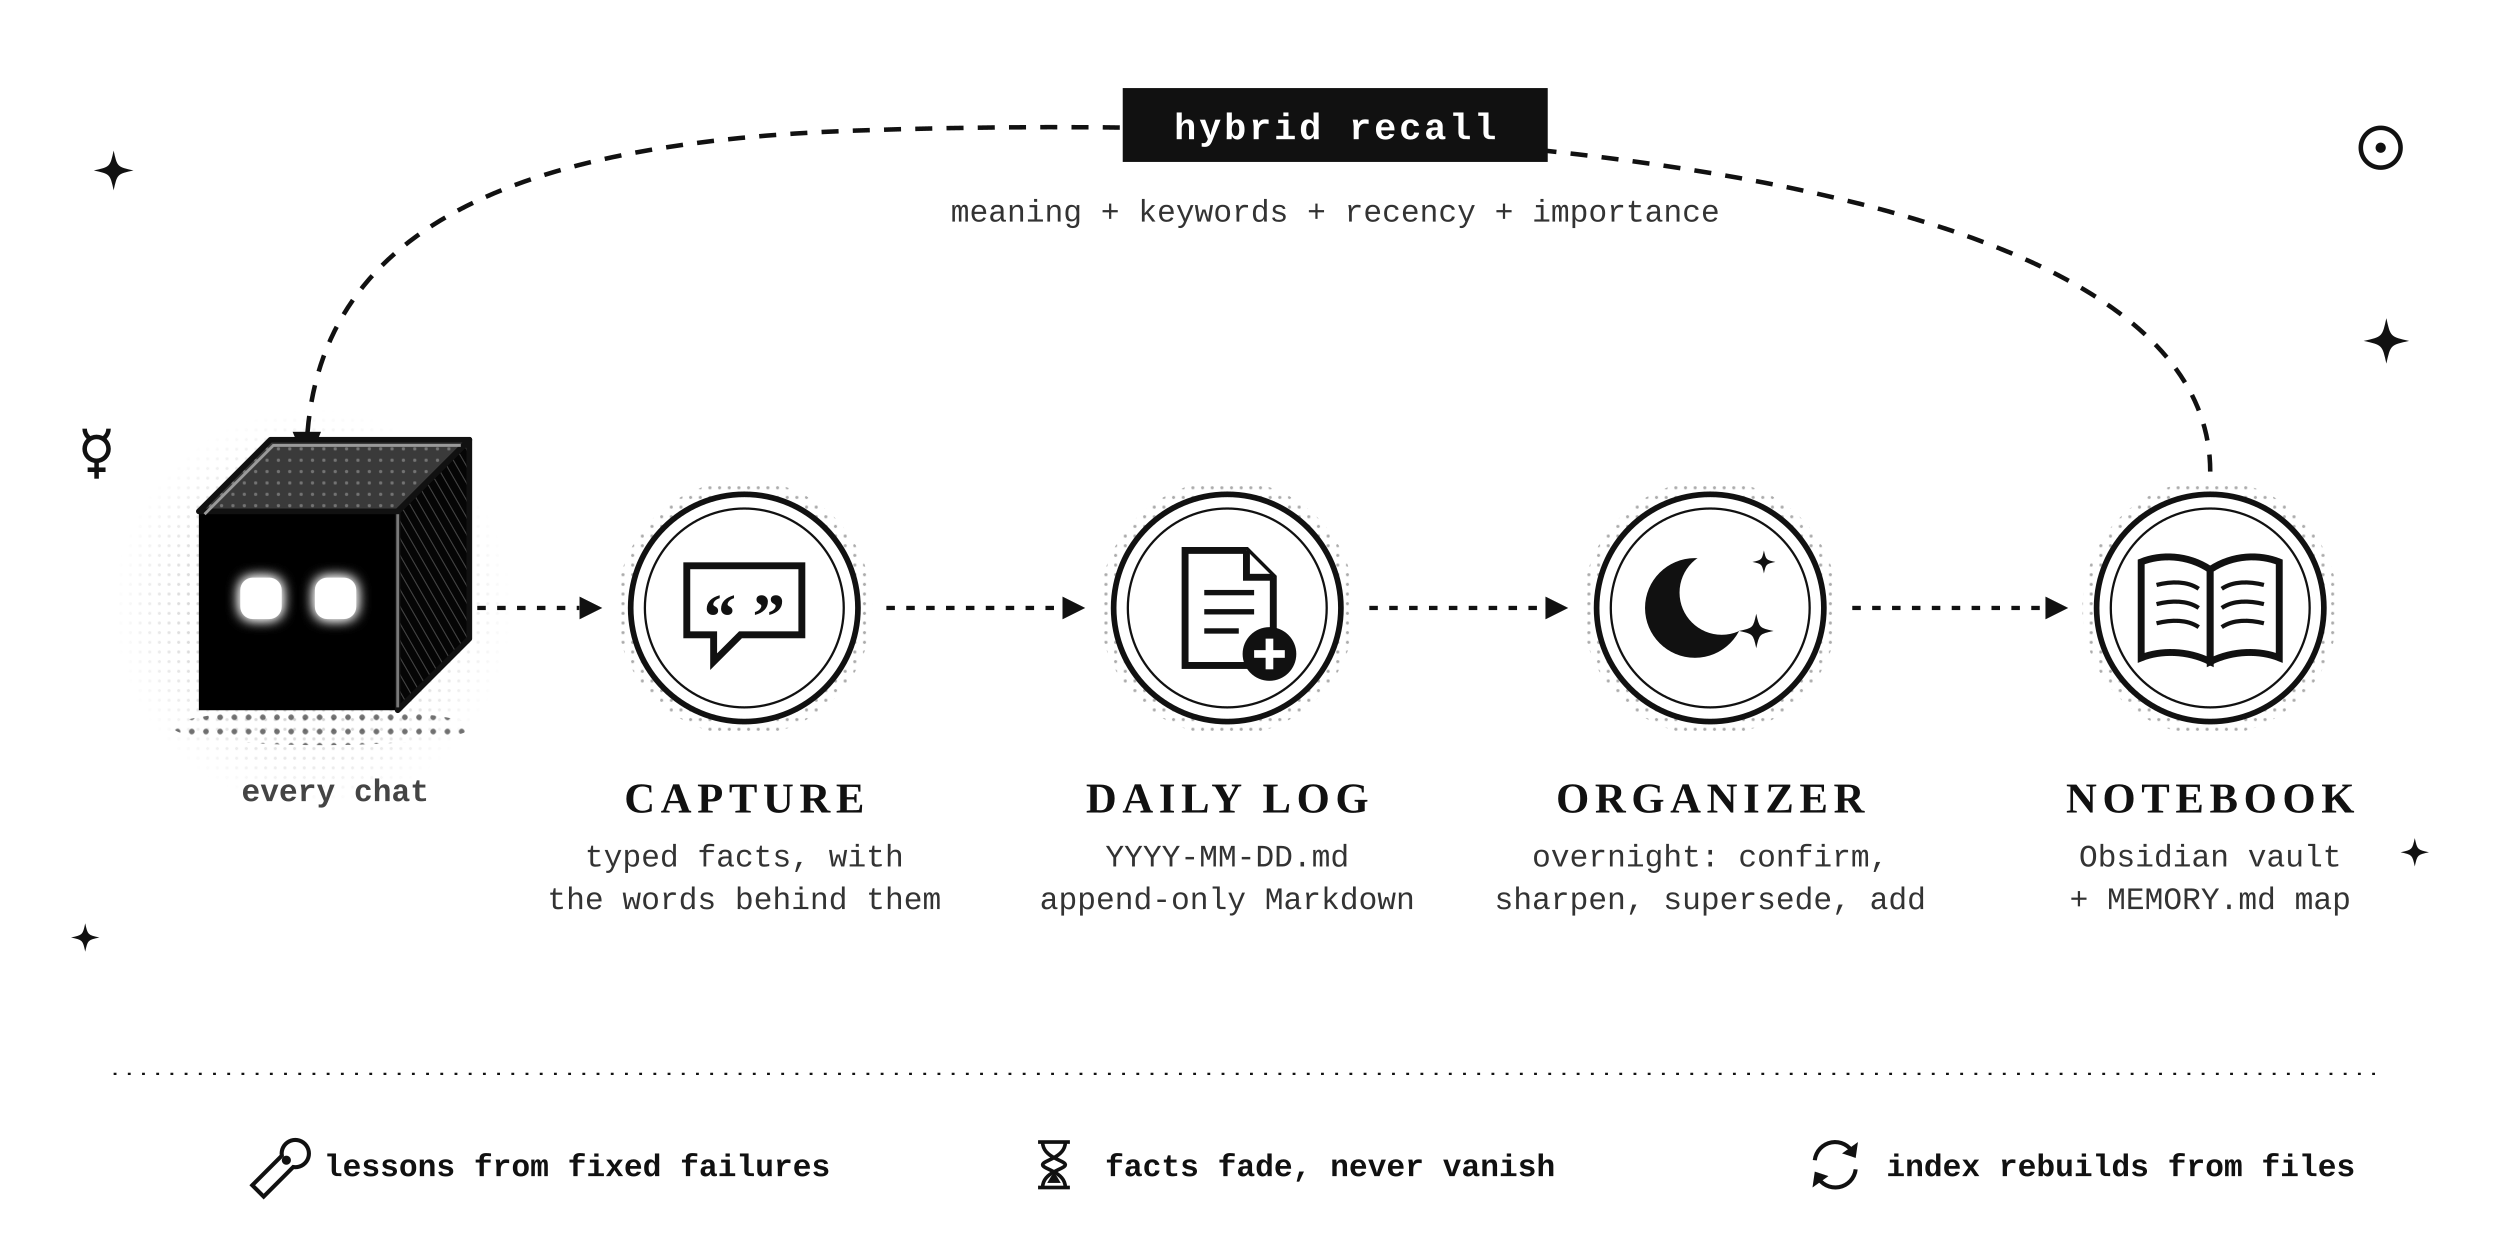
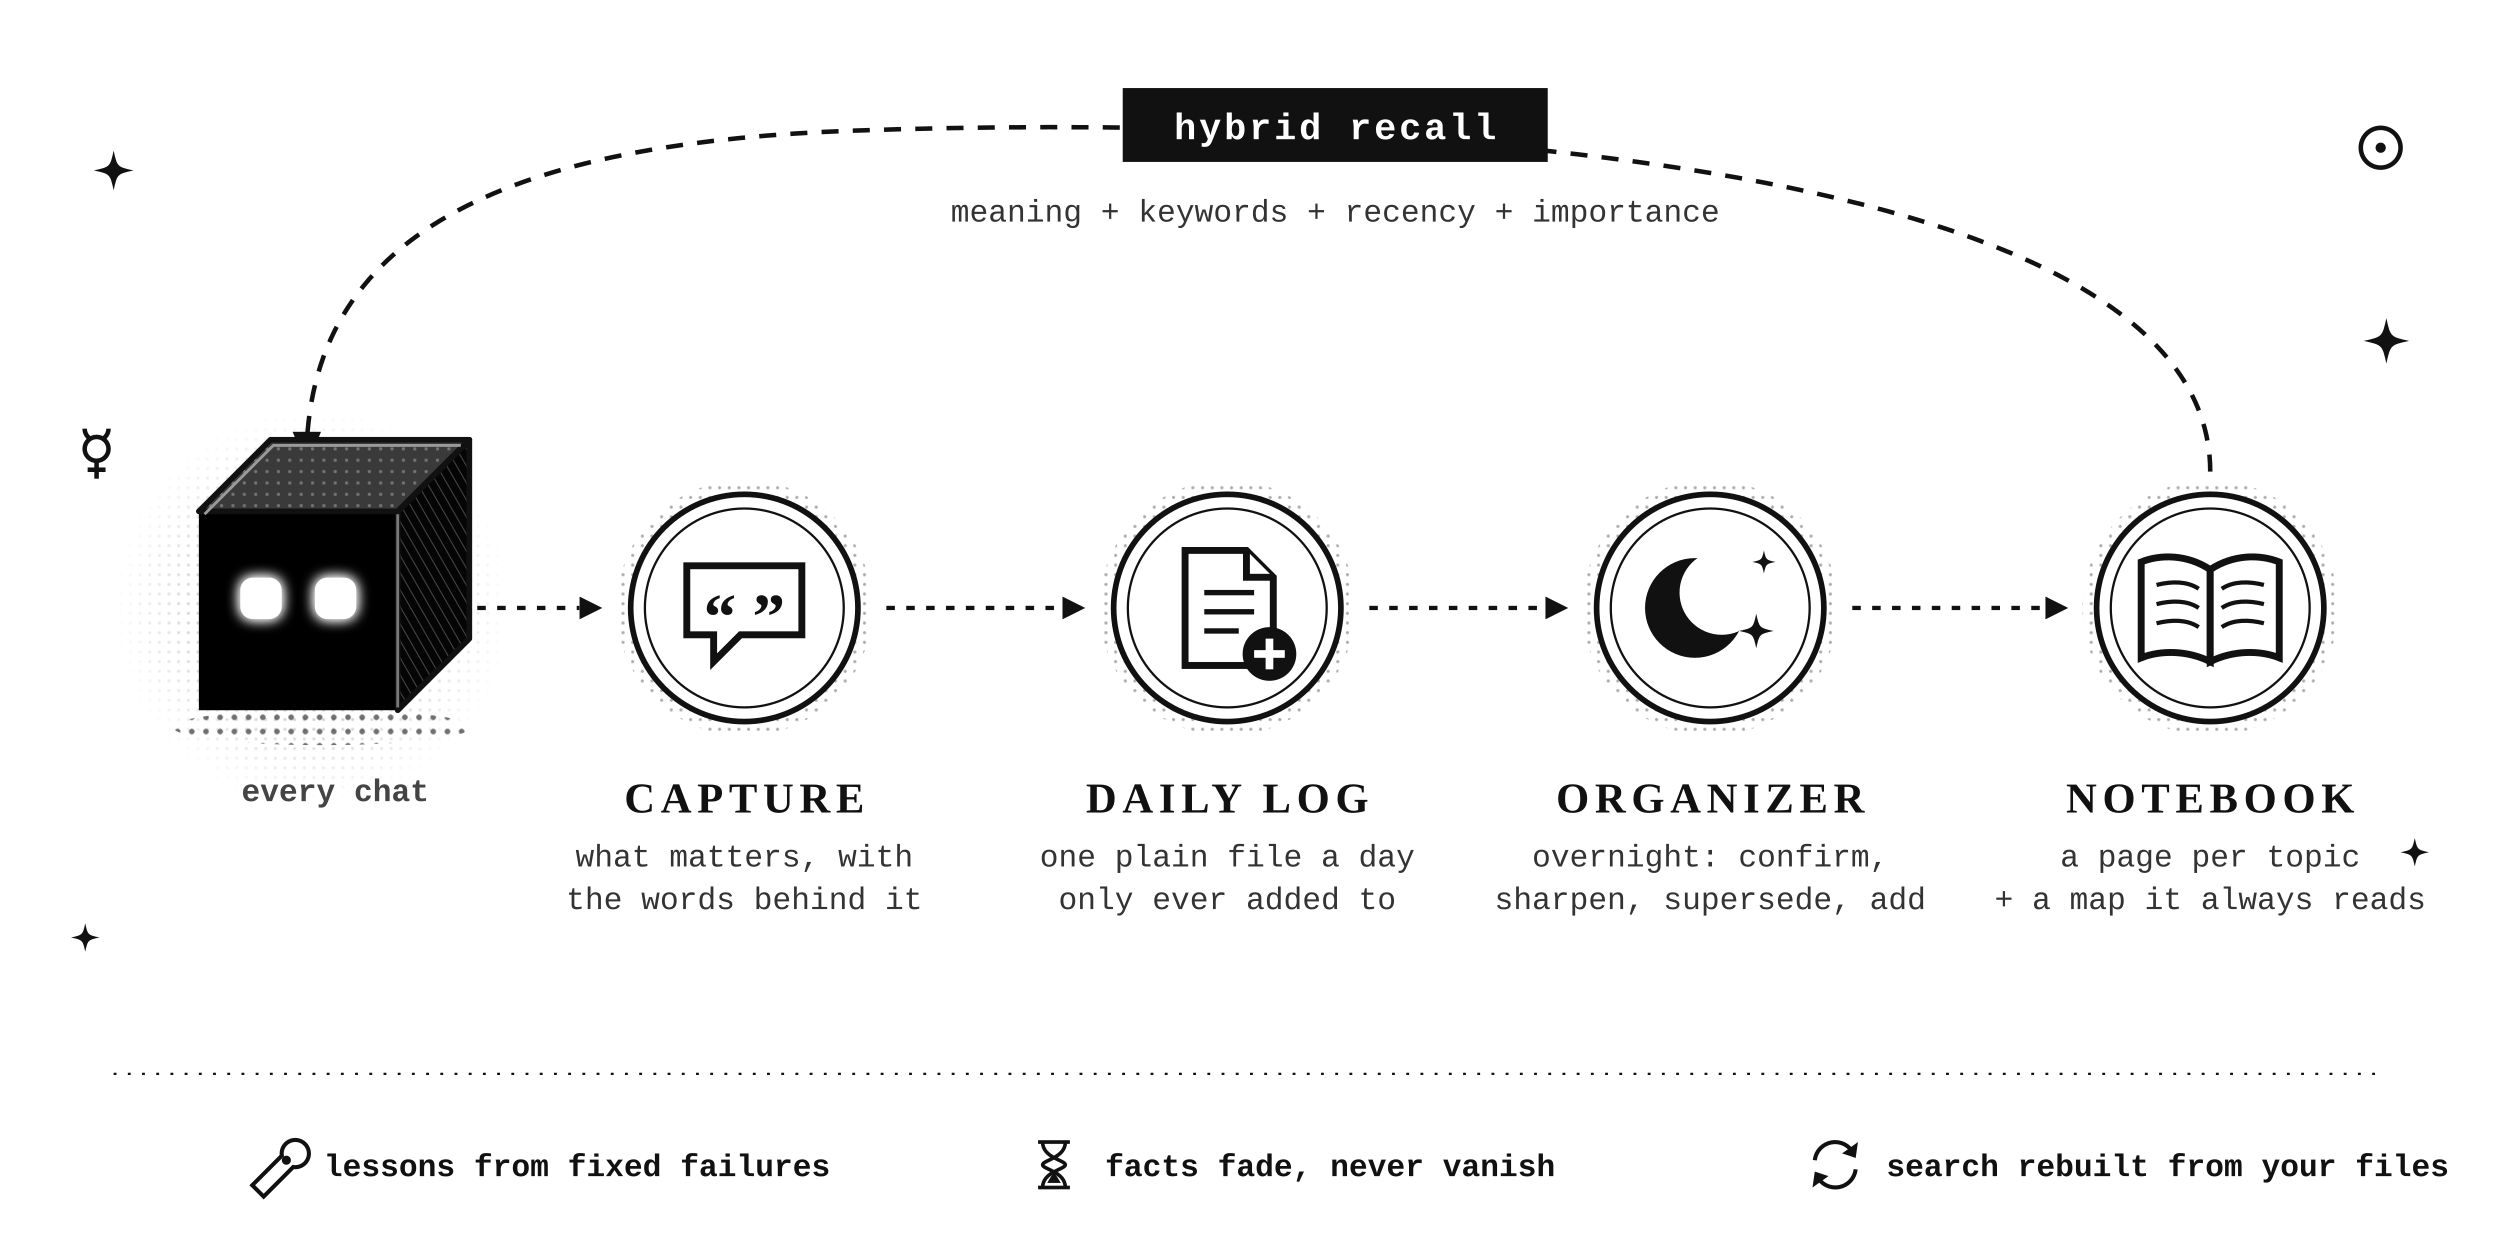
<svg xmlns="http://www.w3.org/2000/svg" width="880" height="440" viewBox="0 0 880 440" role="img" aria-label="Suzent's memory pipeline. Each chat's facts are captured with the words they came from, appended to a dated Markdown log, folded overnight by the organizer into an Obsidian-compatible notebook with a MEMORY.md map, and recalled in every chat by hybrid search over meaning, keywords, recency and importance. Lessons come from failures that were fixed; facts fade instead of being deleted; the search index rebuilds from the files.">
  <defs>
    <pattern id="dots" width="5" height="5" patternUnits="userSpaceOnUse">
      <circle cx="2.5" cy="2.5" r="1" fill="#111111" />
    </pattern>
    <pattern id="dotsf" width="3.4" height="3.4" patternUnits="userSpaceOnUse">
      <circle cx="1.7" cy="1.7" r="0.55" fill="#111111" />
    </pattern>
    <pattern id="hatch" width="4" height="4" patternUnits="userSpaceOnUse" patternTransform="rotate(45)">
      <path d="M0 0V4" stroke="#111111" stroke-width="1.1" />
    </pattern>
    <pattern id="hatchw" width="3" height="3" patternUnits="userSpaceOnUse" patternTransform="rotate(-30)">
      <path d="M0 0V3" stroke="#FFFFFF" stroke-width="0.5" stroke-opacity="0.35" />
    </pattern>
    <pattern id="dotsw" width="4" height="4" patternUnits="userSpaceOnUse">
      <circle cx="2" cy="2" r="0.6" fill="#FFFFFF" fill-opacity="0.28" />
    </pattern>
    <radialGradient id="fade">
      <stop offset="0" stop-color="#fff" stop-opacity="0.9" />
      <stop offset="0.55" stop-color="#fff" stop-opacity="0.35" />
      <stop offset="1" stop-color="#fff" stop-opacity="0" />
    </radialGradient>
    <mask id="halo" maskContentUnits="objectBoundingBox">
      <rect width="1" height="1" fill="url(#fade)" />
    </mask>
    <filter id="glow" x="-150%" y="-150%" width="400%" height="400%">
      <feGaussianBlur stdDeviation="2.2" result="b" />
      <feMerge>
        <feMergeNode in="b" />
        <feMergeNode in="b" />
        <feMergeNode in="SourceGraphic" />
      </feMerge>
    </filter>
  </defs>
  <rect width="880" height="440" fill="#FFFFFF" />
  <path d="M168.0 214.0L204.0 214.0" stroke="#111111" stroke-width="1.5" stroke-dasharray="3 4" />
  <path d="M212.0 214.0L204.0 210.0L204.0 218.0Z" fill="#111111" />
  <path d="M312.0 214.0L374.0 214.0" stroke="#111111" stroke-width="1.5" stroke-dasharray="3 4" />
  <path d="M382.0 214.0L374.0 210.0L374.0 218.0Z" fill="#111111" />
  <path d="M482.0 214.0L544.0 214.0" stroke="#111111" stroke-width="1.5" stroke-dasharray="3 4" />
  <path d="M552.0 214.0L544.0 210.0L544.0 218.0Z" fill="#111111" />
  <path d="M652.0 214.0L720.0 214.0" stroke="#111111" stroke-width="1.5" stroke-dasharray="3 4" />
  <path d="M728.0 214.0L720.0 210.0L720.0 218.0Z" fill="#111111" />
  <path d="M778 166C778 52 470 40 300 46C190 50 112 76 108 156" fill="none" stroke="#111111" stroke-width="1.6" stroke-dasharray="6 5" />
  <path d="M108 164L103 152L113 152Z" fill="#111111" />
  <circle r="4.5" fill="#111111" opacity="0">
    <animateMotion dur="6s" begin="0s" repeatCount="indefinite" path="M150 214H778" />
    <animate attributeName="opacity" values="0;1;1;0" keyTimes="0;0.1;0.85;1" dur="6s" begin="0s" repeatCount="indefinite" />
  </circle>
  <circle r="4.5" fill="#111111" opacity="0">
    <animateMotion dur="6s" begin="3s" repeatCount="indefinite" path="M778 166C778 52 470 40 300 46C190 50 112 76 108 156" />
    <animate attributeName="opacity" values="0;1;1;0" keyTimes="0;0.1;0.85;1" dur="6s" begin="3s" repeatCount="indefinite" />
  </circle>
  <rect x="395.2" y="31" width="149.6" height="26" fill="#111111" />
  <text x="470.0" y="49.0" font-family="SFMono-Regular, Menlo, Consolas, 'Liberation Mono', monospace" font-size="13" font-weight="700" fill="#FFFFFF" text-anchor="middle" letter-spacing="1">hybrid recall</text>
  <text x="470.0" y="78.0" font-family="SFMono-Regular, Menlo, Consolas, 'Liberation Mono', monospace" font-size="11" font-weight="400" fill="#333333" text-anchor="middle">meaning + keywords + recency + importance</text>
  <circle cx="110" cy="214" r="70" fill="url(#dotsf)" mask="url(#halo)" opacity="0.55" />
  <ellipse cx="113.4" cy="256" rx="52.5" ry="6.3" fill="url(#dots)" opacity="0.6" />
  <path d="M70 180L95.2 154.8L165.2 154.8L140 180Z" fill="#3A3A3A" />
  <path d="M70 180L95.2 154.8L165.2 154.8L140 180Z" fill="url(#dotsw)" />
  <path d="M140 180L165.2 154.8L165.2 224.8L140 250Z" fill="#050505" />
  <path d="M140 180L165.2 154.8L165.2 224.8L140 250Z" fill="url(#hatchw)" />
  <rect x="70" y="180" width="70" height="70" fill="#000000" />
  <path d="M70 180L95.2 154.8L165.2 154.8L140 180Z" fill="none" stroke="#111111" stroke-width="2" stroke-linejoin="round" />
  <path d="M140 180L165.2 154.8L165.2 224.8L140 250Z" fill="none" stroke="#111111" stroke-width="2" stroke-linejoin="round" />
  <path d="M72 181L96.2 156.8L162.2 156.8" stroke="#9A9A9A" stroke-width="1" fill="none" />
  <path d="M140 181V249" stroke="#7A7A7A" stroke-width="1" />
  <rect x="84.58" y="203.33" width="14.58" height="14.58" rx="4.38" fill="#FFFFFF" filter="url(#glow)">
    <animate attributeName="height" values="14.58;14.58;1.46;14.58;14.58" keyTimes="0;0.9;0.93;0.96;1" dur="5s" begin="0.6s" repeatCount="indefinite" />
    <animate attributeName="y" values="203.33;203.33;209.90;203.33;203.33" keyTimes="0;0.9;0.93;0.96;1" dur="5s" begin="0.6s" repeatCount="indefinite" />
  </rect>
  <rect x="110.83" y="203.33" width="14.58" height="14.58" rx="4.38" fill="#FFFFFF" filter="url(#glow)">
    <animate attributeName="height" values="14.58;14.58;1.46;14.58;14.58" keyTimes="0;0.9;0.93;0.96;1" dur="5s" begin="0.6s" repeatCount="indefinite" />
    <animate attributeName="y" values="203.33;203.33;209.90;203.33;203.33" keyTimes="0;0.9;0.93;0.96;1" dur="5s" begin="0.6s" repeatCount="indefinite" />
  </rect>
  <text x="118.0" y="282.0" font-family="SFMono-Regular, Menlo, Consolas, 'Liberation Mono', monospace" font-size="11" font-weight="700" fill="#444444" text-anchor="middle">every chat</text>
  <circle cx="262" cy="214" r="45" fill="url(#dotsf)" opacity="0.35" />
  <circle cx="262" cy="214" r="40" fill="#FFFFFF" stroke="#111111" stroke-width="2" />
  <circle cx="262" cy="214" r="35" fill="none" stroke="#111111" stroke-width="0.8" />
  <g transform="translate(262 214) scale(1.35)">
    <path d="M-15 -11H15V7H-1L-8 14V7H-15Z" stroke="#111111" stroke-width="1.8" fill="#FFFFFF" />
    <text x="0.0" y="8.0" font-family="Rockwell, 'Roboto Slab', 'Clarendon', Georgia, 'Times New Roman', serif" font-size="17" font-weight="700" fill="#111111" text-anchor="middle">“ ”</text>
  </g>
  <text x="262.0" y="286.0" font-family="Rockwell, 'Roboto Slab', 'Clarendon', Georgia, 'Times New Roman', serif" font-size="15" font-weight="700" fill="#111111" text-anchor="middle" letter-spacing="2">CAPTURE</text>
-   <text x="262.0" y="305.0" font-family="SFMono-Regular, Menlo, Consolas, 'Liberation Mono', monospace" font-size="11" font-weight="400" fill="#333333" text-anchor="middle">typed facts, with</text>
-   <text x="262.0" y="320.0" font-family="SFMono-Regular, Menlo, Consolas, 'Liberation Mono', monospace" font-size="11" font-weight="400" fill="#333333" text-anchor="middle">the words behind them</text>
+   <text x="262.0" y="305.0" font-family="SFMono-Regular, Menlo, Consolas, 'Liberation Mono', monospace" font-size="11" font-weight="400" fill="#333333" text-anchor="middle">what matters, with</text>
+   <text x="262.0" y="320.0" font-family="SFMono-Regular, Menlo, Consolas, 'Liberation Mono', monospace" font-size="11" font-weight="400" fill="#333333" text-anchor="middle">the words behind it</text>
  <circle cx="432" cy="214" r="45" fill="url(#dotsf)" opacity="0.35" />
  <circle cx="432" cy="214" r="40" fill="#FFFFFF" stroke="#111111" stroke-width="2" />
  <circle cx="432" cy="214" r="35" fill="none" stroke="#111111" stroke-width="0.8" />
  <g transform="translate(432 214) scale(1.35)">
    <path d="M-11 -15H5L12 -8V15H-11Z" stroke="#111111" stroke-width="1.8" fill="#FFFFFF" />
    <path d="M5 -15V-8H12" stroke="#111111" stroke-width="1.8" fill="#FFFFFF" />
    <path d="M-6 -4H7M-6 1H7M-6 6H3" stroke="#111111" stroke-width="1.4" />
    <circle cx="11" cy="12" r="7" fill="#111111" />
    <path d="M11 8V16M7 12H15" stroke="#FFFFFF" stroke-width="2" />
  </g>
  <text x="432.0" y="286.0" font-family="Rockwell, 'Roboto Slab', 'Clarendon', Georgia, 'Times New Roman', serif" font-size="15" font-weight="700" fill="#111111" text-anchor="middle" letter-spacing="2">DAILY LOG</text>
-   <text x="432.0" y="305.0" font-family="SFMono-Regular, Menlo, Consolas, 'Liberation Mono', monospace" font-size="11" font-weight="400" fill="#333333" text-anchor="middle">YYYY-MM-DD.md</text>
-   <text x="432.0" y="320.0" font-family="SFMono-Regular, Menlo, Consolas, 'Liberation Mono', monospace" font-size="11" font-weight="400" fill="#333333" text-anchor="middle">append-only Markdown</text>
+   <text x="432.0" y="305.0" font-family="SFMono-Regular, Menlo, Consolas, 'Liberation Mono', monospace" font-size="11" font-weight="400" fill="#333333" text-anchor="middle">one plain file a day</text>
+   <text x="432.0" y="320.0" font-family="SFMono-Regular, Menlo, Consolas, 'Liberation Mono', monospace" font-size="11" font-weight="400" fill="#333333" text-anchor="middle">only ever added to</text>
  <circle cx="602" cy="214" r="45" fill="url(#dotsf)" opacity="0.35" />
  <circle cx="602" cy="214" r="40" fill="#FFFFFF" stroke="#111111" stroke-width="2" />
  <circle cx="602" cy="214" r="35" fill="none" stroke="#111111" stroke-width="0.8" />
  <g transform="translate(602 214) scale(1.35)">
    <circle cx="-4" cy="0" r="13" fill="#111111" />
    <circle cx="3" cy="-4" r="11" fill="#FFFFFF" />
    <path d="M12 1.5C12.81 5.19 12.81 5.19 16.5 6C12.81 6.81 12.81 6.81 12 10.5C11.19 6.81 11.19 6.81 7.5 6C11.19 5.19 11.19 5.19 12 1.5Z" fill="#111111">
      <animate attributeName="opacity" values="1;0.15;1" dur="2.6s" begin="0.3s" repeatCount="indefinite" />
    </path>
    <path d="M14 -15C14.54 -12.54 14.54 -12.54 17 -12C14.54 -11.46 14.54 -11.46 14 -9C13.46 -11.46 13.46 -11.46 11 -12C13.46 -12.54 13.46 -12.54 14 -15Z" fill="#111111">
      <animate attributeName="opacity" values="1;0.15;1" dur="3.1s" begin="1.1s" repeatCount="indefinite" />
    </path>
  </g>
  <text x="602.0" y="286.0" font-family="Rockwell, 'Roboto Slab', 'Clarendon', Georgia, 'Times New Roman', serif" font-size="15" font-weight="700" fill="#111111" text-anchor="middle" letter-spacing="2">ORGANIZER</text>
  <text x="602.0" y="305.0" font-family="SFMono-Regular, Menlo, Consolas, 'Liberation Mono', monospace" font-size="11" font-weight="400" fill="#333333" text-anchor="middle">overnight: confirm,</text>
  <text x="602.0" y="320.0" font-family="SFMono-Regular, Menlo, Consolas, 'Liberation Mono', monospace" font-size="11" font-weight="400" fill="#333333" text-anchor="middle">sharpen, supersede, add</text>
  <circle cx="778" cy="214" r="45" fill="url(#dotsf)" opacity="0.35" />
  <circle cx="778" cy="214" r="40" fill="#FFFFFF" stroke="#111111" stroke-width="2" />
  <circle cx="778" cy="214" r="35" fill="none" stroke="#111111" stroke-width="0.8" />
  <g transform="translate(778 214) scale(1.35)">
    <path d="M0 -10C-6 -14 -13 -14 -18 -12V13C-13 11 -6 11 0 14Z" stroke="#111111" stroke-width="1.8" fill="#FFFFFF" />
    <path d="M0 -10C6 -14 13 -14 18 -12V13C13 11 6 11 0 14Z" stroke="#111111" stroke-width="1.8" fill="#FFFFFF" />
    <path d="M-14 -6C-10 -7 -6 -7 -3 -5M-14 -1C-10 -2 -6 -2 -3 0M-14 4C-10 3 -6 3 -3 5" stroke="#111111" stroke-width="1.1" fill="none" />
    <path d="M3 -5C6 -7 10 -7 14 -6M3 0C6 -2 10 -2 14 -1M3 5C6 3 10 3 14 4" stroke="#111111" stroke-width="1.1" fill="none" />
  </g>
  <text x="778.0" y="286.0" font-family="Rockwell, 'Roboto Slab', 'Clarendon', Georgia, 'Times New Roman', serif" font-size="15" font-weight="700" fill="#111111" text-anchor="middle" letter-spacing="2">NOTEBOOK</text>
-   <text x="778.0" y="305.0" font-family="SFMono-Regular, Menlo, Consolas, 'Liberation Mono', monospace" font-size="11" font-weight="400" fill="#333333" text-anchor="middle">Obsidian vault</text>
-   <text x="778.0" y="320.0" font-family="SFMono-Regular, Menlo, Consolas, 'Liberation Mono', monospace" font-size="11" font-weight="400" fill="#333333" text-anchor="middle">+ MEMORY.md map</text>
+   <text x="778.0" y="305.0" font-family="SFMono-Regular, Menlo, Consolas, 'Liberation Mono', monospace" font-size="11" font-weight="400" fill="#333333" text-anchor="middle">a page per topic</text>
+   <text x="778.0" y="320.0" font-family="SFMono-Regular, Menlo, Consolas, 'Liberation Mono', monospace" font-size="11" font-weight="400" fill="#333333" text-anchor="middle">+ a map it always reads</text>
  <path d="M40 378H840" stroke="#111111" stroke-width="0.8" stroke-dasharray="1 4" />
  <g transform="translate(96 410) scale(0.8)">
    <path d="M-9 9L4 -4A6 6 0 1 1 9 1L-4 14Z" stroke="#111111" stroke-width="1.8" fill="#FFFFFF" />
    <circle cx="6" cy="-2" r="2" fill="#111111" />
  </g>
  <text x="114.0" y="414.0" font-family="SFMono-Regular, Menlo, Consolas, 'Liberation Mono', monospace" font-size="11" font-weight="700" fill="#111111" text-anchor="start">lessons from fixed failures</text>
  <g transform="translate(371 410) scale(0.8)">
    <path d="M-7 -10H7M-7 10H7M-5 -10C-5 -3 5 -2 5 0C5 2 -5 3 -5 10M5 -10C5 -3 -5 -2 -5 0C-5 2 5 3 5 10" stroke="#111111" stroke-width="1.6" fill="#FFFFFF" />
    <path d="M-3 8L0 3L3 8Z" fill="#111111" />
  </g>
  <text x="389.0" y="414.0" font-family="SFMono-Regular, Menlo, Consolas, 'Liberation Mono', monospace" font-size="11" font-weight="700" fill="#111111" text-anchor="start">facts fade, never vanish</text>
  <g transform="translate(646 410) scale(0.8)">
    <path d="M-9 -2A9 9 0 0 1 8 -5" stroke="#111111" stroke-width="1.8" fill="none" />
    <path d="M10 -10L9 -3L3 -5Z" fill="#111111" />
    <path d="M9 2A9 9 0 0 1 -8 5" stroke="#111111" stroke-width="1.8" fill="none" />
    <path d="M-10 10L-9 3L-3 5Z" fill="#111111" />
  </g>
-   <text x="664.0" y="414.0" font-family="SFMono-Regular, Menlo, Consolas, 'Liberation Mono', monospace" font-size="11" font-weight="700" fill="#111111" text-anchor="start">index rebuilds from files</text>
+   <text x="664.0" y="414.0" font-family="SFMono-Regular, Menlo, Consolas, 'Liberation Mono', monospace" font-size="11" font-weight="700" fill="#111111" text-anchor="start">search rebuilt from your files</text>
  <path d="M40 53C41.26 58.74 41.26 58.74 47 60C41.26 61.26 41.26 61.26 40 67C38.74 61.26 38.74 61.26 33 60C38.74 58.74 38.74 58.74 40 53Z" fill="#111111">
    <animate attributeName="opacity" values="1;0.15;1" dur="3s" begin="0s" repeatCount="indefinite" />
  </path>
  <path d="M840 112C841.44 118.56 841.44 118.56 848 120C841.44 121.44 841.44 121.44 840 128C838.56 121.44 838.56 121.44 832 120C838.56 118.56 838.56 118.56 840 112Z" fill="#111111">
    <animate attributeName="opacity" values="1;0.15;1" dur="3.6s" begin="1s" repeatCount="indefinite" />
  </path>
  <path d="M850 295C850.9 299.1 850.9 299.1 855 300C850.9 300.9 850.9 300.9 850 305C849.1 300.9 849.1 300.9 845 300C849.1 299.1 849.1 299.1 850 295Z" fill="#111111">
    <animate attributeName="opacity" values="1;0.15;1" dur="2.4s" begin="0.4s" repeatCount="indefinite" />
  </path>
  <path d="M30 325C30.9 329.1 30.9 329.1 35 330C30.9 330.9 30.9 330.9 30 335C29.1 330.9 29.1 330.9 25 330C29.1 329.1 29.1 329.1 30 325Z" fill="#111111">
    <animate attributeName="opacity" values="1;0.15;1" dur="2.8s" begin="1.6s" repeatCount="indefinite" />
  </path>
  <circle cx="838" cy="52" r="7" stroke="#111111" stroke-width="1.6" fill="#FFFFFF" />
  <circle cx="838" cy="52" r="1.8" fill="#111111" />
  <path d="M29.8 150.9a4.2 4.2 0 0 0 8.4 0" stroke="#111111" stroke-width="1.6" fill="none" />
  <circle cx="34" cy="158" r="4.2" stroke="#111111" stroke-width="1.6" fill="#FFFFFF" />
  <path d="M34 162.2v6.3M30.85 165.35h6.3" stroke="#111111" stroke-width="1.6" />
</svg>
